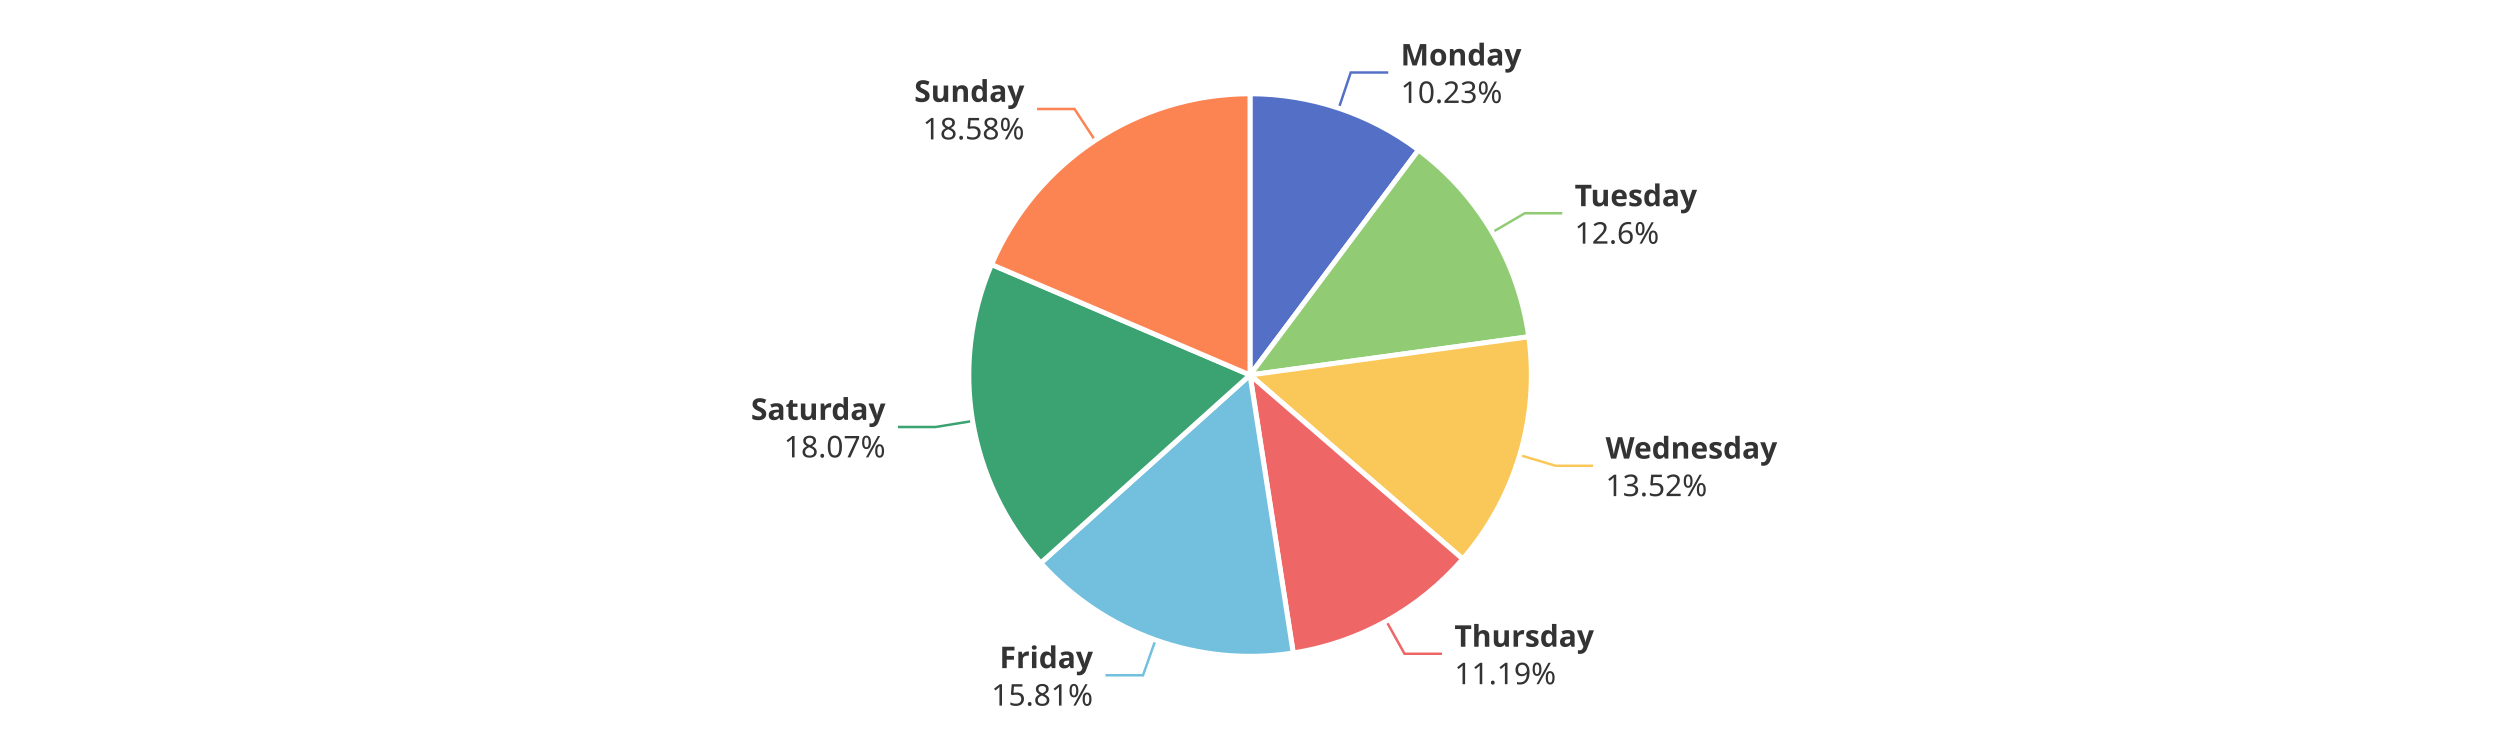
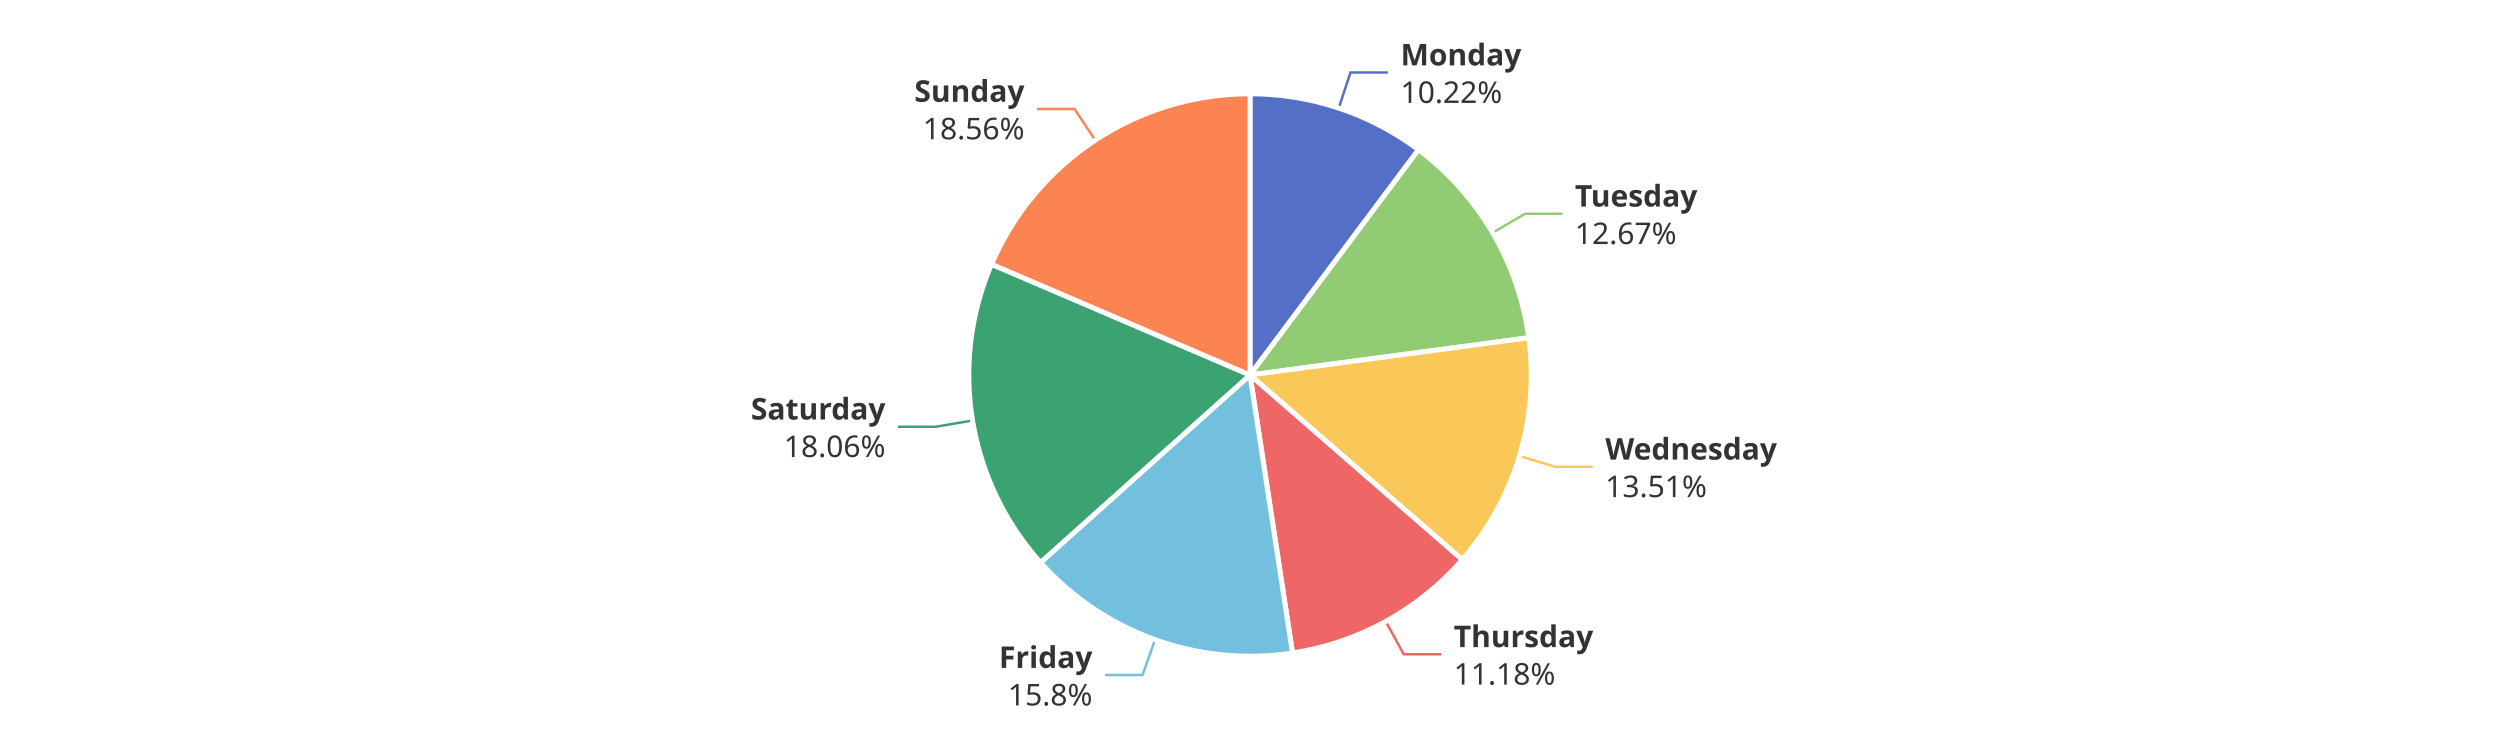
<svg xmlns="http://www.w3.org/2000/svg" width="1000" height="300" version="1.1" baseProfile="full" viewBox="0 0 1000 300">
  <rect width="1000" height="300" x="0" y="0" id="0" fill="#ffffff" />
-   <polyline points="535.5 43.3 540.3 29 555.3 29" fill="none" stroke="#5470c6" />
-   <polyline points="596.9 92.9 609.9 85.3 624.9 85.3" fill="none" stroke="#91cc75" />
-   <polyline points="607.8 182 622.2 186.3 637.2 186.3" fill="none" stroke="#fac858" />
-   <polyline points="554.5 248.4 561.8 261.5 576.8 261.5" fill="none" stroke="#ee6666" />
-   <polyline points="462.2 256 457.2 270.1 442.2 270.1" fill="none" stroke="#73c0de" />
-   <polyline points="389 168.4 374.2 170.8 359.2 170.8" fill="none" stroke="#3ba272" />
-   <polyline points="438 56.1 429.8 43.6 414.8 43.6" fill="none" stroke="#fc8452" />
-   <path d="M500 37.5A112.5 112.5 0 0 1 567.4 60L500 150Z" fill="#5470c6" stroke="#fff" stroke-width="2" stroke-linejoin="round" />
-   <path d="M567.4 60A112.5 112.5 0 0 1 611.5 134.7L500 150Z" fill="#91cc75" stroke="#fff" stroke-width="2" stroke-linejoin="round" />
-   <path d="M611.5 134.7A112.5 112.5 0 0 1 585.1 223.6L500 150Z" fill="#fac858" stroke="#fff" stroke-width="2" stroke-linejoin="round" />
-   <path d="M585.1 223.6A112.5 112.5 0 0 1 517.3 261.2L500 150Z" fill="#ee6666" stroke="#fff" stroke-width="2" stroke-linejoin="round" />
-   <path d="M517.3 261.2A112.5 112.5 0 0 1 416.3 225.2L500 150Z" fill="#73c0de" stroke="#fff" stroke-width="2" stroke-linejoin="round" />
-   <path d="M416.3 225.2A112.5 112.5 0 0 1 396.6 105.8L500 150Z" fill="#3ba272" stroke="#fff" stroke-width="2" stroke-linejoin="round" />
-   <path d="M396.6 105.8A112.5 112.5 0 0 1 500 37.5L500 150Z" fill="#fc8452" stroke="#fff" stroke-width="2" stroke-linejoin="round" />
-   <path d="M0 -15l42.8 0l0 30l-42.8 0Z" transform="translate(560.2787 29.0294)" fill="none" />
-   <text dominant-baseline="central" text-anchor="start" style="font-size:12px;font-family:sans-serif;font-weight:bold;" y="-7.5" transform="translate(560.2787 29.0294)" fill="#333" stroke="rgb(255,255,255)" stroke-width="2" paint-order="stroke" stroke-miterlimit="2">Monday</text>
-   <text dominant-baseline="central" text-anchor="start" style="font-size:12px;font-family:sans-serif;" y="7.5" transform="translate(560.2787 29.0294)" fill="#333" stroke="rgb(255,255,255)" stroke-width="2" paint-order="stroke" stroke-miterlimit="2">10.23%</text>
-   <path d="M0 -15l46.2 0l0 30l-46.2 0Z" transform="translate(629.8735 85.3156)" fill="none" />
-   <text dominant-baseline="central" text-anchor="start" style="font-size:12px;font-family:sans-serif;font-weight:bold;" y="-7.5" transform="translate(629.8735 85.3156)" fill="#333" stroke="rgb(255,255,255)" stroke-width="2" paint-order="stroke" stroke-miterlimit="2">Tuesday</text>
-   <text dominant-baseline="central" text-anchor="start" style="font-size:12px;font-family:sans-serif;" y="7.5" transform="translate(629.8735 85.3156)" fill="#333" stroke="rgb(255,255,255)" stroke-width="2" paint-order="stroke" stroke-miterlimit="2">12.6%</text>
-   <path d="M0 -15l63.6 0l0 30l-63.6 0Z" transform="translate(642.2276 186.2859)" fill="none" />
-   <text dominant-baseline="central" text-anchor="start" style="font-size:12px;font-family:sans-serif;font-weight:bold;" y="-7.5" transform="translate(642.2276 186.2859)" fill="#333" stroke="rgb(255,255,255)" stroke-width="2" paint-order="stroke" stroke-miterlimit="2">Wednesday</text>
-   <text dominant-baseline="central" text-anchor="start" style="font-size:12px;font-family:sans-serif;" y="7.5" transform="translate(642.2276 186.2859)" fill="#333" stroke="rgb(255,255,255)" stroke-width="2" paint-order="stroke" stroke-miterlimit="2">13.52%</text>
-   <path d="M0 -15l50.2 0l0 30l-50.2 0Z" transform="translate(581.7799 261.5325)" fill="none" />
-   <text dominant-baseline="central" text-anchor="start" style="font-size:12px;font-family:sans-serif;font-weight:bold;" y="-7.5" transform="translate(581.7799 261.5325)" fill="#333" stroke="rgb(255,255,255)" stroke-width="2" paint-order="stroke" stroke-miterlimit="2">Thursday</text>
-   <text dominant-baseline="central" text-anchor="start" style="font-size:12px;font-family:sans-serif;" y="7.5" transform="translate(581.7799 261.5325)" fill="#333" stroke="rgb(255,255,255)" stroke-width="2" paint-order="stroke" stroke-miterlimit="2">11.19%</text>
-   <path d="M-40.9 -15l40.9 0l0 30l-40.9 0Z" transform="translate(437.1839 270.0959)" fill="none" />
-   <text dominant-baseline="central" text-anchor="end" style="font-size:12px;font-family:sans-serif;font-weight:bold;" y="-7.5" transform="translate(437.1839 270.0959)" fill="#333" stroke="rgb(255,255,255)" stroke-width="2" paint-order="stroke" stroke-miterlimit="2">Friday</text>
-   <text dominant-baseline="central" text-anchor="end" style="font-size:12px;font-family:sans-serif;" y="7.5" transform="translate(437.1839 270.0959)" fill="#333" stroke="rgb(255,255,255)" stroke-width="2" paint-order="stroke" stroke-miterlimit="2">15.81%</text>
-   <path d="M-48.2 -15l48.2 0l0 30l-48.2 0Z" transform="translate(354.2077 170.7976)" fill="none" />
-   <text dominant-baseline="central" text-anchor="end" style="font-size:12px;font-family:sans-serif;font-weight:bold;" y="-7.5" transform="translate(354.2077 170.7976)" fill="#333" stroke="rgb(255,255,255)" stroke-width="2" paint-order="stroke" stroke-miterlimit="2">Saturday</text>
-   <text dominant-baseline="central" text-anchor="end" style="font-size:12px;font-family:sans-serif;" y="7.5" transform="translate(354.2077 170.7976)" fill="#333" stroke="rgb(255,255,255)" stroke-width="2" paint-order="stroke" stroke-miterlimit="2">18.07%</text>
-   <path d="M-40.9 -15l40.9 0l0 30l-40.9 0Z" transform="translate(409.7592 43.5929)" fill="none" />
-   <text dominant-baseline="central" text-anchor="end" style="font-size:12px;font-family:sans-serif;font-weight:bold;" y="-7.5" transform="translate(409.7592 43.5929)" fill="#333" stroke="rgb(255,255,255)" stroke-width="2" paint-order="stroke" stroke-miterlimit="2">Sunday</text>
-   <text dominant-baseline="central" text-anchor="end" style="font-size:12px;font-family:sans-serif;" y="7.5" transform="translate(409.7592 43.5929)" fill="#333" stroke="rgb(255,255,255)" stroke-width="2" paint-order="stroke" stroke-miterlimit="2">18.58%</text>
+   <polyline points="535.5 43.2 540.2 29 555.2 29" fill="none" stroke="#5470c6" />
+   <polyline points="597 93.1 610 85.5 625 85.5" fill="none" stroke="#91cc75" />
+   <polyline points="607.7 182.4 622.1 186.7 637.1 186.7" fill="none" stroke="#fac858" />
+   <polyline points="554.3 248.6 561.5 261.7 576.5 261.7" fill="none" stroke="#ee6666" />
+   <polyline points="462 255.9 457 270 442 270" fill="none" stroke="#73c0de" />
+   <polyline points="389 168.2 374.2 170.7 359.2 170.7" fill="none" stroke="#3ba272" />
+   <polyline points="438.1 56.1 429.8 43.6 414.8 43.6" fill="none" stroke="#fc8452" />
+   <path d="M500 37.5A112.5 112.5 0 0 1 567.4 59.9L500 150Z" fill="#5470c6" stroke="#fff" stroke-width="2" stroke-linejoin="round" />
+   <path d="M567.4 59.9A112.5 112.5 0 0 1 611.5 135.1L500 150Z" fill="#91cc75" stroke="#fff" stroke-width="2" stroke-linejoin="round" />
+   <path d="M611.5 135.1A112.5 112.5 0 0 1 584.9 223.9L500 150Z" fill="#fac858" stroke="#fff" stroke-width="2" stroke-linejoin="round" />
+   <path d="M584.9 223.9A112.5 112.5 0 0 1 517 261.2L500 150Z" fill="#ee6666" stroke="#fff" stroke-width="2" stroke-linejoin="round" />
+   <path d="M517 261.2A112.5 112.5 0 0 1 416.2 225L500 150Z" fill="#73c0de" stroke="#fff" stroke-width="2" stroke-linejoin="round" />
+   <path d="M416.2 225A112.5 112.5 0 0 1 396.6 105.7L500 150Z" fill="#3ba272" stroke="#fff" stroke-width="2" stroke-linejoin="round" />
+   <path d="M396.6 105.7A112.5 112.5 0 0 1 500 37.5L500 150Z" fill="#fc8452" stroke="#fff" stroke-width="2" stroke-linejoin="round" />
+   <path d="M0 -15l42.8 0l0 30l-42.8 0Z" transform="translate(560.2368 29.0155)" fill="none" />
+   <text dominant-baseline="central" text-anchor="start" style="font-size:12px;font-family:sans-serif;font-weight:bold;" y="-7.5" transform="translate(560.2368 29.0155)" fill="#333" stroke="rgb(255,255,255)" stroke-width="2" paint-order="stroke" stroke-miterlimit="2">Monday</text>
+   <text dominant-baseline="central" text-anchor="start" style="font-size:12px;font-family:sans-serif;" y="7.5" transform="translate(560.2368 29.0155)" fill="#333" stroke="rgb(255,255,255)" stroke-width="2" paint-order="stroke" stroke-miterlimit="2">10.22%</text>
+   <path d="M0 -15l46.2 0l0 30l-46.2 0Z" transform="translate(629.9682 85.4769)" fill="none" />
+   <text dominant-baseline="central" text-anchor="start" style="font-size:12px;font-family:sans-serif;font-weight:bold;" y="-7.5" transform="translate(629.9682 85.4769)" fill="#333" stroke="rgb(255,255,255)" stroke-width="2" paint-order="stroke" stroke-miterlimit="2">Tuesday</text>
+   <text dominant-baseline="central" text-anchor="start" style="font-size:12px;font-family:sans-serif;" y="7.5" transform="translate(629.9682 85.4769)" fill="#333" stroke="rgb(255,255,255)" stroke-width="2" paint-order="stroke" stroke-miterlimit="2">12.67%</text>
+   <path d="M0 -15l63.6 0l0 30l-63.6 0Z" transform="translate(642.1083 186.6854)" fill="none" />
+   <text dominant-baseline="central" text-anchor="start" style="font-size:12px;font-family:sans-serif;font-weight:bold;" y="-7.5" transform="translate(642.1083 186.6854)" fill="#333" stroke="rgb(255,255,255)" stroke-width="2" paint-order="stroke" stroke-miterlimit="2">Wednesday</text>
+   <text dominant-baseline="central" text-anchor="start" style="font-size:12px;font-family:sans-serif;" y="7.5" transform="translate(642.1083 186.6854)" fill="#333" stroke="rgb(255,255,255)" stroke-width="2" paint-order="stroke" stroke-miterlimit="2">13.51%</text>
+   <path d="M0 -15l50.2 0l0 30l-50.2 0Z" transform="translate(581.4938 261.6905)" fill="none" />
+   <text dominant-baseline="central" text-anchor="start" style="font-size:12px;font-family:sans-serif;font-weight:bold;" y="-7.5" transform="translate(581.4938 261.6905)" fill="#333" stroke="rgb(255,255,255)" stroke-width="2" paint-order="stroke" stroke-miterlimit="2">Thursday</text>
+   <text dominant-baseline="central" text-anchor="start" style="font-size:12px;font-family:sans-serif;" y="7.5" transform="translate(581.4938 261.6905)" fill="#333" stroke="rgb(255,255,255)" stroke-width="2" paint-order="stroke" stroke-miterlimit="2">11.18%</text>
+   <path d="M-34.2 -15l34.2 0l0 30l-34.2 0Z" transform="translate(436.9617 270.0165)" fill="none" />
+   <text dominant-baseline="central" text-anchor="end" style="font-size:12px;font-family:sans-serif;font-weight:bold;" y="-7.5" transform="translate(436.9617 270.0165)" fill="#333" stroke="rgb(255,255,255)" stroke-width="2" paint-order="stroke" stroke-miterlimit="2">Friday</text>
+   <text dominant-baseline="central" text-anchor="end" style="font-size:12px;font-family:sans-serif;" y="7.5" transform="translate(436.9617 270.0165)" fill="#333" stroke="rgb(255,255,255)" stroke-width="2" paint-order="stroke" stroke-miterlimit="2">15.8%</text>
+   <path d="M-48.2 -15l48.2 0l0 30l-48.2 0Z" transform="translate(354.1845 170.6572)" fill="none" />
+   <text dominant-baseline="central" text-anchor="end" style="font-size:12px;font-family:sans-serif;font-weight:bold;" y="-7.5" transform="translate(354.1845 170.6572)" fill="#333" stroke="rgb(255,255,255)" stroke-width="2" paint-order="stroke" stroke-miterlimit="2">Saturday</text>
+   <text dominant-baseline="central" text-anchor="end" style="font-size:12px;font-family:sans-serif;" y="7.5" transform="translate(354.1845 170.6572)" fill="#333" stroke="rgb(255,255,255)" stroke-width="2" paint-order="stroke" stroke-miterlimit="2">18.06%</text>
+   <path d="M-40.9 -15l40.9 0l0 30l-40.9 0Z" transform="translate(409.7988 43.5667)" fill="none" />
+   <text dominant-baseline="central" text-anchor="end" style="font-size:12px;font-family:sans-serif;font-weight:bold;" y="-7.5" transform="translate(409.7988 43.5667)" fill="#333" stroke="rgb(255,255,255)" stroke-width="2" paint-order="stroke" stroke-miterlimit="2">Sunday</text>
+   <text dominant-baseline="central" text-anchor="end" style="font-size:12px;font-family:sans-serif;" y="7.5" transform="translate(409.7988 43.5667)" fill="#333" stroke="rgb(255,255,255)" stroke-width="2" paint-order="stroke" stroke-miterlimit="2">18.56%</text>
</svg>
